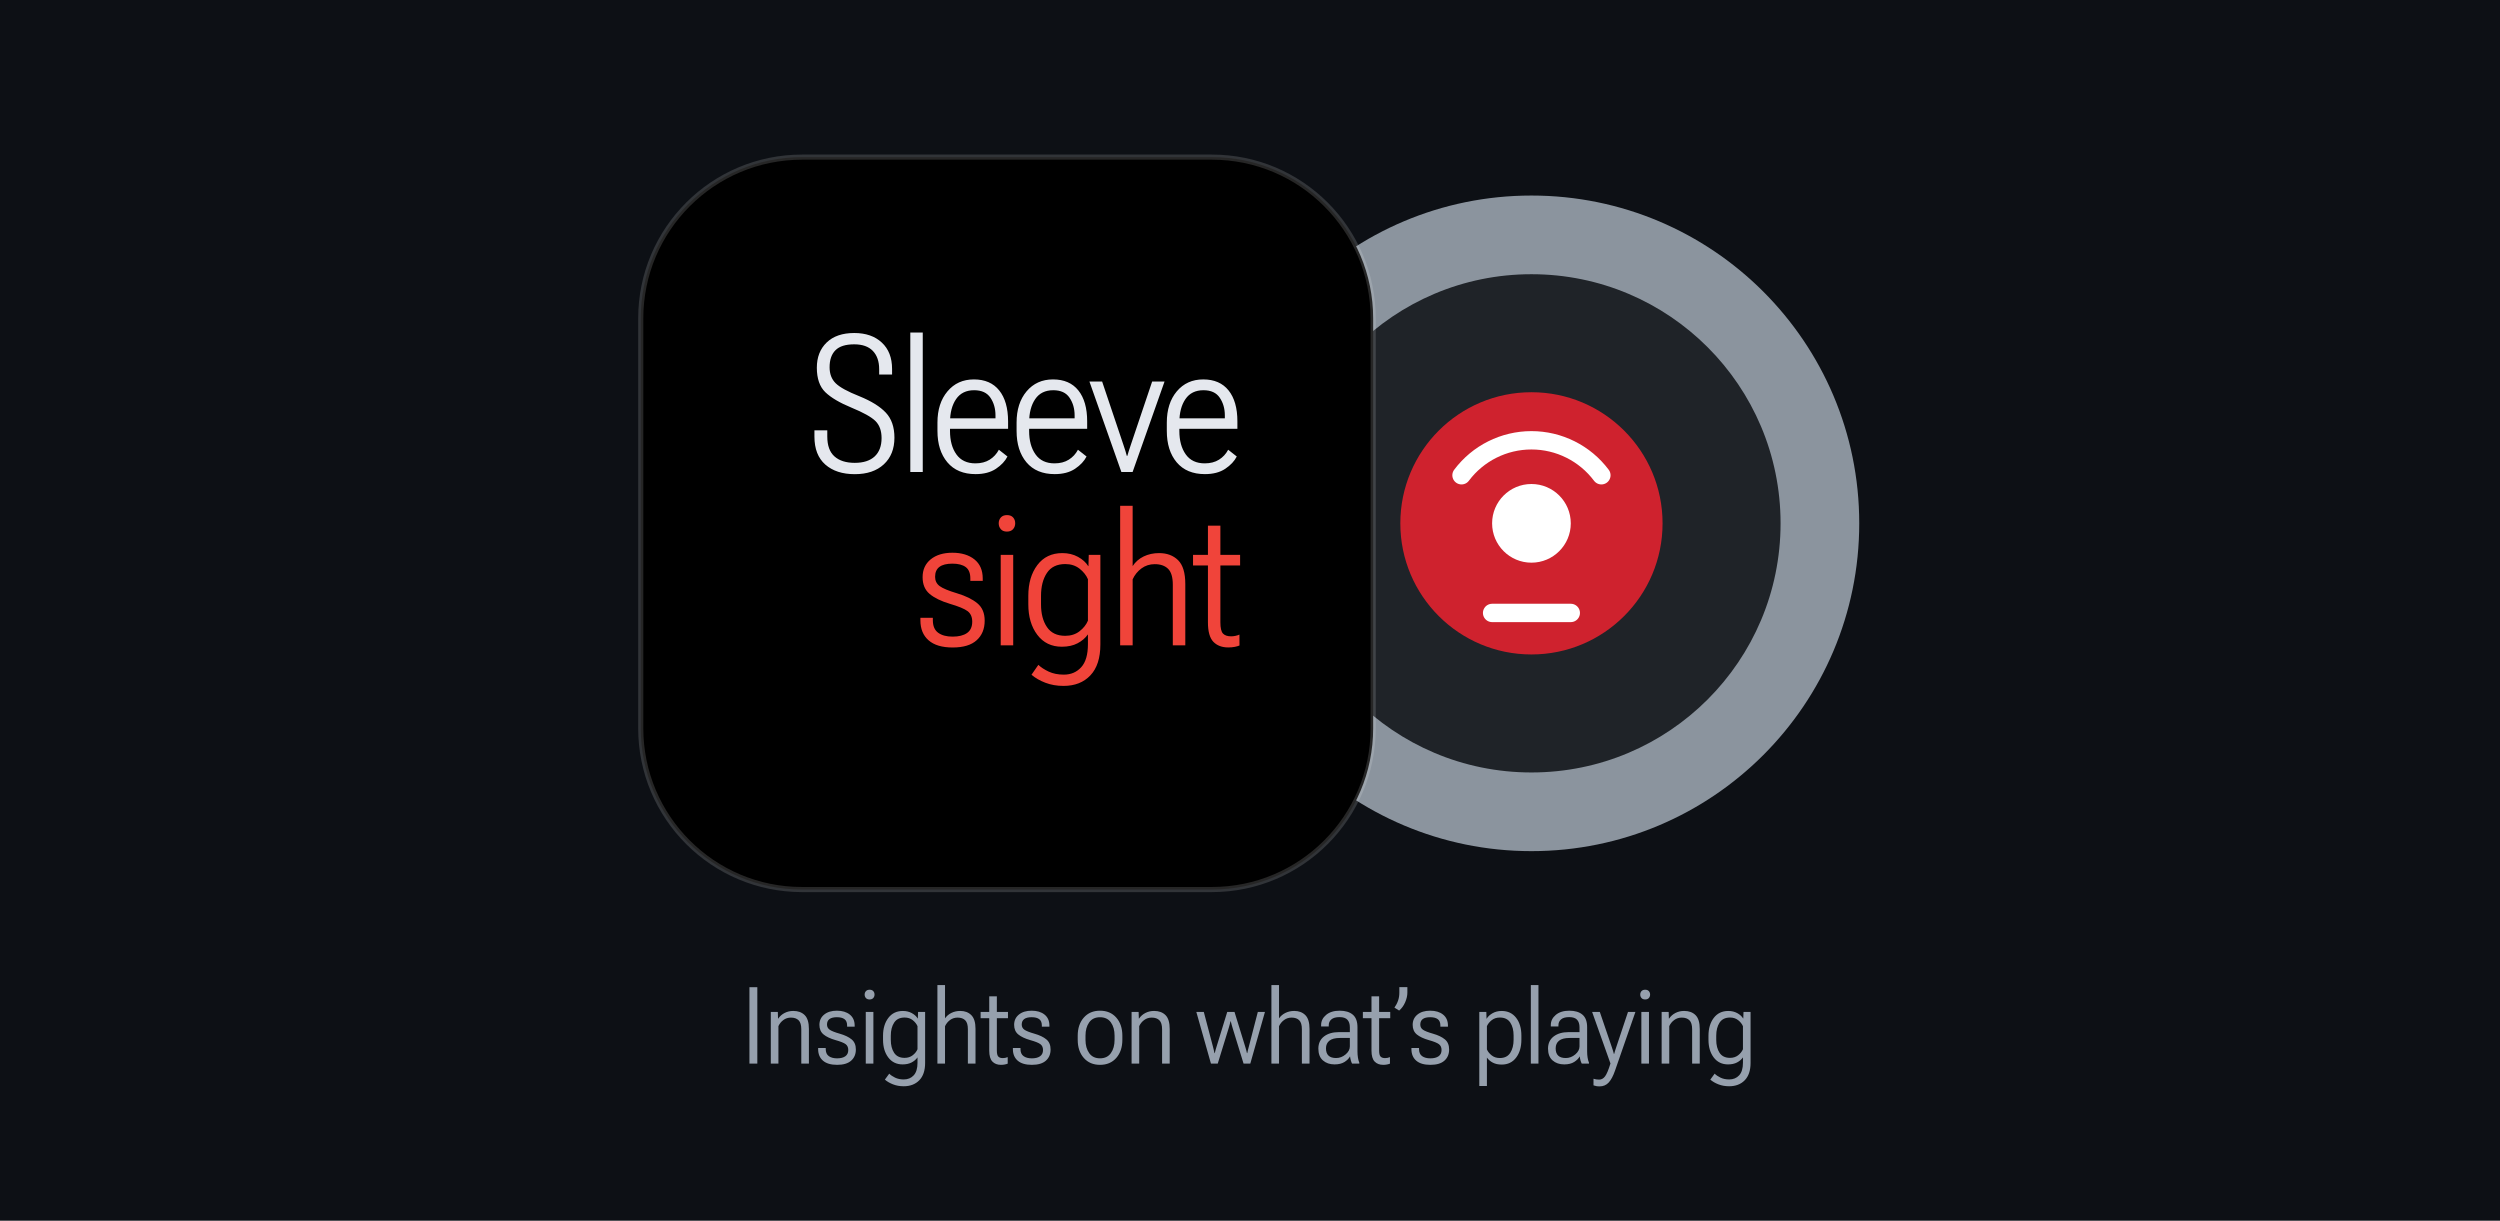
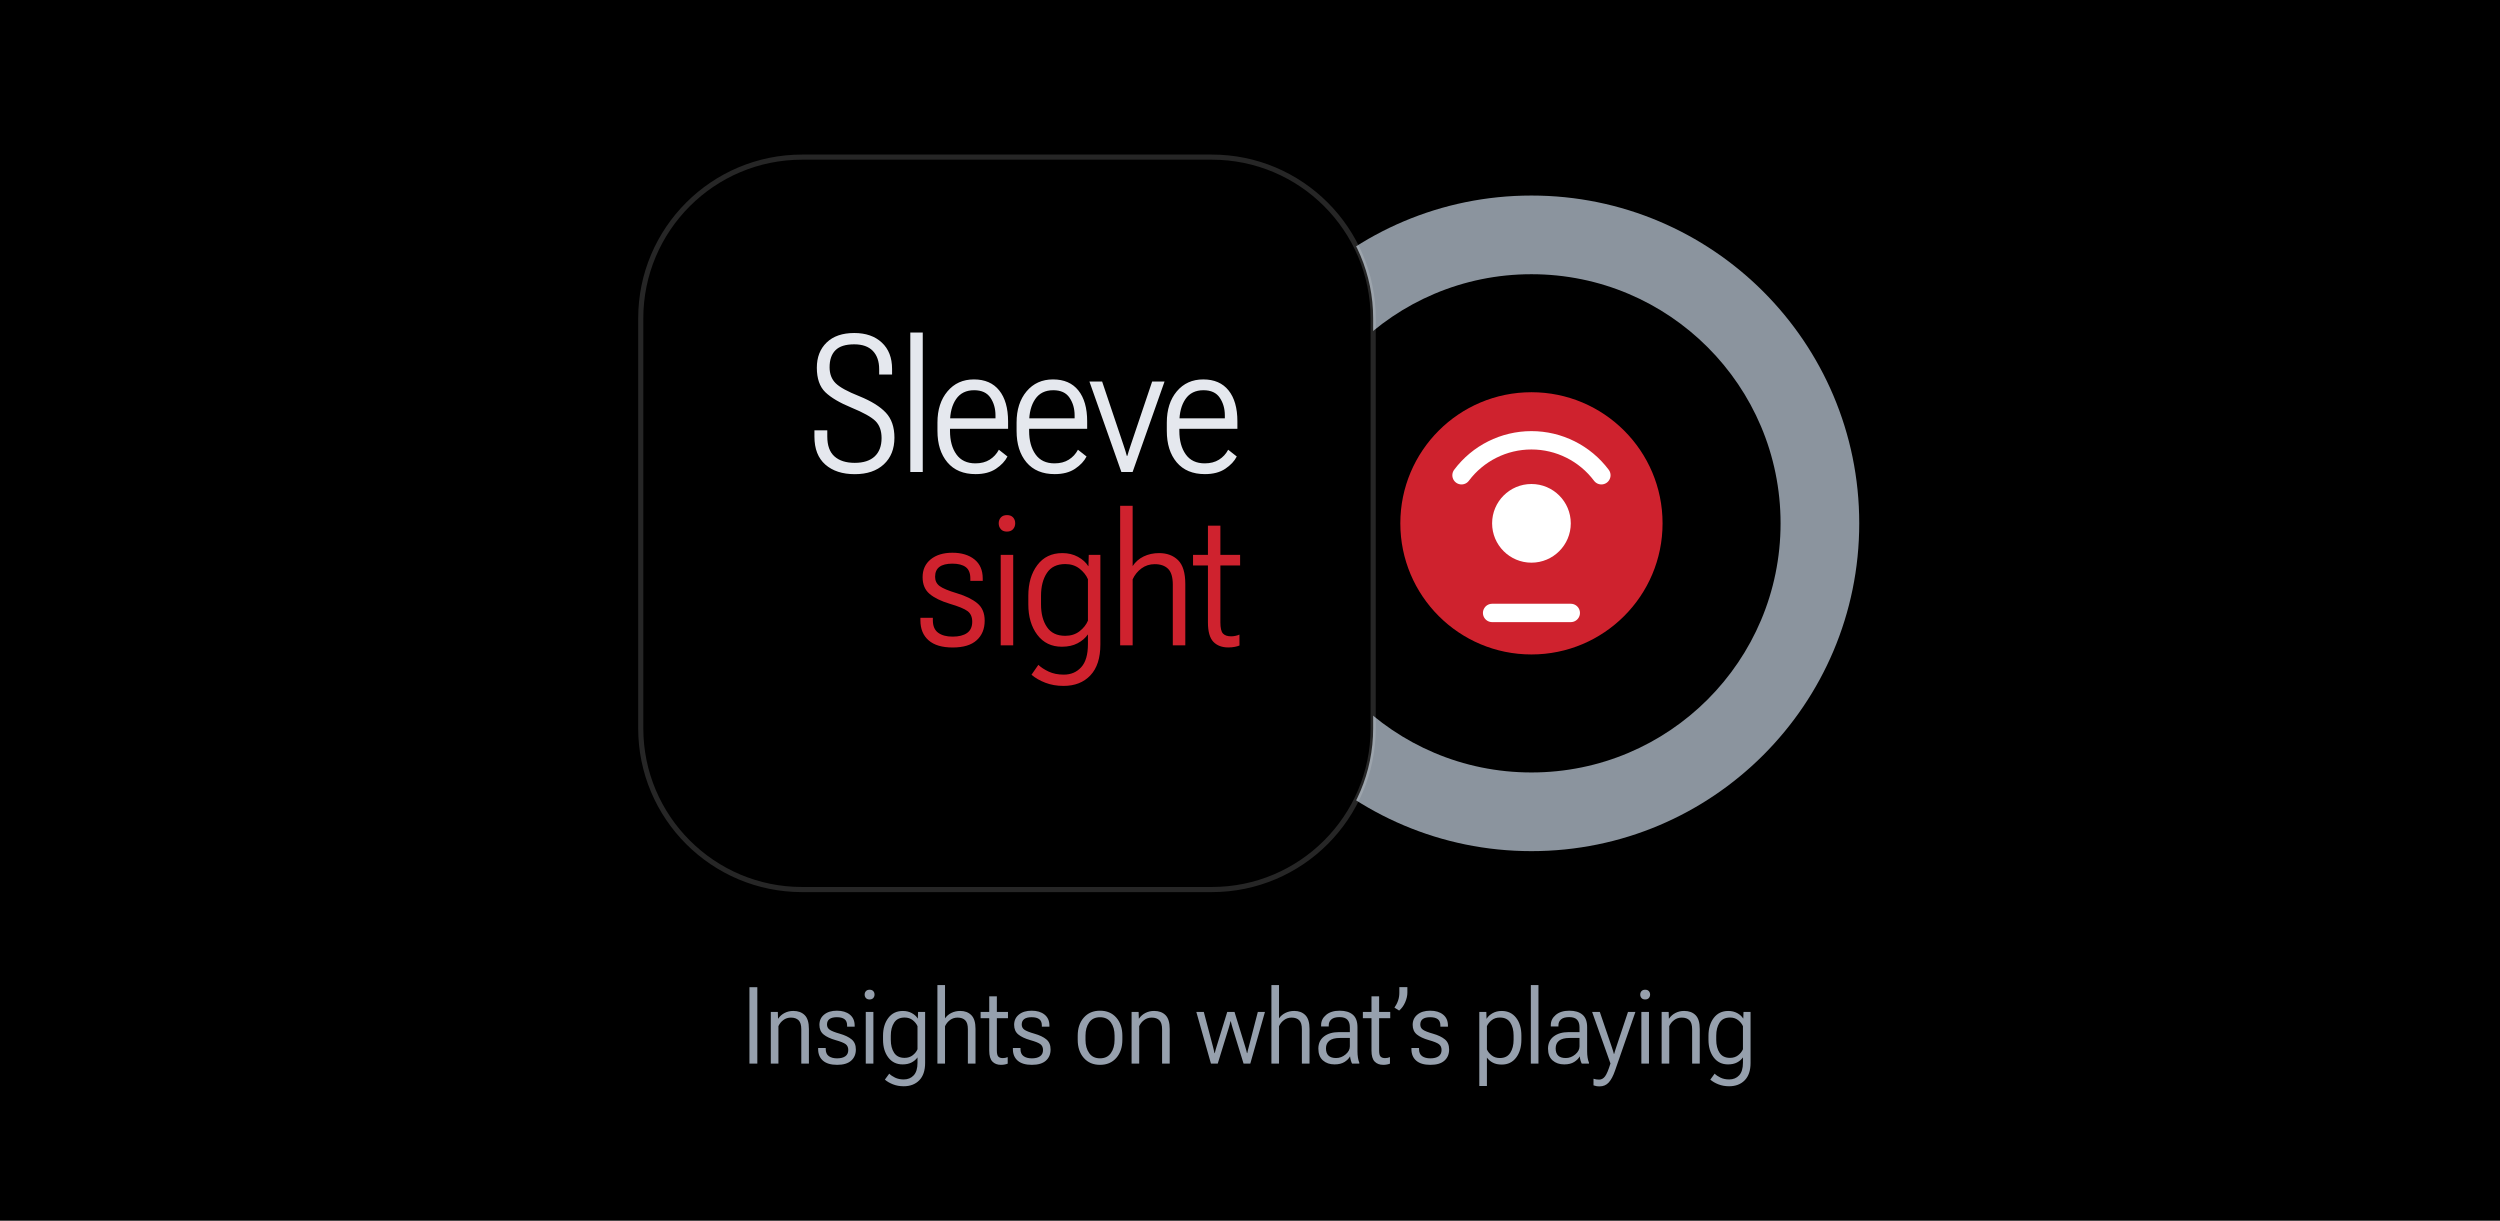
<svg xmlns="http://www.w3.org/2000/svg" viewBox="0 0 1024 500" width="1024" height="500">
-   <rect width="1024" height="500" fill="#0d1015" />
+   <rect width="1024" height="500" fill="#000" />
  <g transform="translate(627.28 214.36) scale(17.9021) translate(-16 -16)">
    <circle cx="16" cy="16" r="7.5" fill="#8b949e" />
-     <circle cx="16" cy="16" r="5.7" fill="#1f2328" />
+     <circle cx="16" cy="16" r="5.7" fill="#000" />
    <circle cx="16" cy="16" r="3" fill="#cf222e" />
    <path d="M14.4 14.9 A2 2 0 0 1 17.6 14.9" fill="none" stroke="#fff" stroke-width=".42" stroke-linecap="round" />
    <path d="M15.1 18.05 H16.9" fill="none" stroke="#fff" stroke-width=".42" stroke-linecap="round" />
    <circle cx="16" cy="16" r=".9" fill="#fff" />
  </g>
  <g transform="translate(412.45 214.36) scale(2.0979)">
    <rect x="-71.5" y="-71.5" width="143" height="143" rx="31.5" fill="#000" stroke="#ffffff26" />
    <path fill="#e5e8ee" d="M-37.59 -16.93Q-37.59 -13.34 -35.46 -11.47Q-33.33 -9.6 -29.71 -9.6Q-26.11 -9.6 -24.04 -11.52Q-21.97 -13.44 -21.97 -16.72Q-21.97 -19.82 -23.65 -21.61Q-25.33 -23.4 -28.8 -24.81Q-32.26 -26.18 -33.44 -27.35Q-34.63 -28.52 -34.63 -30.47Q-34.63 -32.66 -33.48 -33.8Q-32.34 -34.95 -29.82 -34.95Q-27.42 -34.95 -26.18 -33.66Q-24.95 -32.37 -24.95 -30.1V-29.05H-22.43V-30.14Q-22.43 -33.43 -24.43 -35.29Q-26.43 -37.16 -29.82 -37.16Q-33.28 -37.16 -35.2 -35.31Q-37.12 -33.46 -37.12 -30.38Q-37.12 -27.22 -35.47 -25.61Q-33.81 -24.01 -30.34 -22.58Q-26.89 -21.16 -25.68 -19.98Q-24.48 -18.79 -24.48 -16.64Q-24.48 -14.34 -25.82 -13.07Q-27.17 -11.81 -29.72 -11.81Q-32.26 -11.81 -33.67 -13.06Q-35.08 -14.31 -35.08 -16.95V-18.16H-37.59ZM-18.87 -10.02H-16.44V-37.26H-18.87ZM-13.57 -18.05Q-13.57 -14.21 -11.63 -11.91Q-9.69 -9.61 -6.12 -9.61Q-3.72 -9.61 -2.15 -10.65Q-0.58 -11.7 0.1 -13.05L-1.58 -14.37Q-2.23 -13.15 -3.37 -12.43Q-4.52 -11.71 -6.15 -11.71Q-8.62 -11.71 -9.87 -13.46Q-11.12 -15.21 -11.12 -18.02V-19.69Q-11.12 -22.53 -9.93 -24.26Q-8.74 -25.99 -6.41 -25.99Q-4.21 -25.99 -3.22 -24.52Q-2.24 -23.06 -2.24 -21.08V-20.5H-12.19V-18.46H0.22V-19.92Q0.21 -23.8 -1.51 -25.95Q-3.23 -28.1 -6.45 -28.1Q-9.66 -28.1 -11.61 -25.77Q-13.57 -23.45 -13.57 -19.67ZM1.88 -18.05Q1.88 -14.21 3.81 -11.91Q5.75 -9.61 9.32 -9.61Q11.73 -9.61 13.29 -10.65Q14.86 -11.7 15.54 -13.05L13.86 -14.37Q13.22 -13.15 12.07 -12.43Q10.93 -11.71 9.29 -11.71Q6.82 -11.71 5.58 -13.46Q4.33 -15.21 4.33 -18.02V-19.69Q4.33 -22.53 5.52 -24.26Q6.7 -25.99 9.04 -25.99Q11.24 -25.99 12.22 -24.52Q13.21 -23.06 13.21 -21.08V-20.5H3.26V-18.46H15.66V-19.92Q15.66 -23.8 13.94 -25.95Q12.22 -28.1 8.99 -28.1Q5.79 -28.1 3.83 -25.77Q1.88 -23.45 1.88 -19.67ZM16.1 -27.69 22.34 -10.02H24.53L30.77 -27.69H28.35L24.19 -15.35Q23.96 -14.69 23.78 -14.1Q23.59 -13.5 23.5 -13.17H23.4Q23.32 -13.5 23.14 -14.1Q22.96 -14.69 22.73 -15.35L18.58 -27.69ZM31.21 -18.05Q31.21 -14.21 33.14 -11.91Q35.08 -9.61 38.65 -9.61Q41.06 -9.61 42.62 -10.65Q44.19 -11.7 44.87 -13.05L43.19 -14.37Q42.55 -13.15 41.4 -12.43Q40.26 -11.71 38.62 -11.71Q36.15 -11.71 34.91 -13.46Q33.66 -15.21 33.66 -18.02V-19.69Q33.66 -22.53 34.85 -24.26Q36.03 -25.99 38.37 -25.99Q40.57 -25.99 41.55 -24.52Q42.54 -23.06 42.54 -21.08V-20.5H32.59V-18.46H44.99V-19.92Q44.99 -23.8 43.27 -25.95Q41.55 -28.1 38.32 -28.1Q35.12 -28.1 33.16 -25.77Q31.21 -23.45 31.21 -19.67Z" />
-     <path fill="#f0443a" d="M-16.9 18.44V18.93Q-16.9 21.44 -15.3 22.84Q-13.7 24.24 -10.6 24.24Q-7.47 24.24 -5.91 22.82Q-4.35 21.41 -4.35 19Q-4.35 16.78 -5.79 15.6Q-7.22 14.42 -9.75 13.66Q-12.25 12.91 -13.14 12.25Q-14.03 11.59 -14.03 10.44Q-14.03 9.13 -13.18 8.5Q-12.33 7.87 -10.65 7.87Q-8.95 7.87 -8.05 8.54Q-7.15 9.21 -7.15 10.75V11.23H-4.73V10.77Q-4.73 8.34 -6.35 7.04Q-7.98 5.74 -10.65 5.74Q-13.3 5.74 -14.89 7.03Q-16.47 8.32 -16.47 10.51Q-16.47 12.63 -15.1 13.78Q-13.74 14.93 -11.15 15.71Q-8.6 16.46 -7.69 17.14Q-6.78 17.83 -6.78 19.2Q-6.78 20.7 -7.79 21.41Q-8.8 22.12 -10.61 22.12Q-12.39 22.12 -13.43 21.36Q-14.47 20.61 -14.47 18.9V18.44ZM-1.22 23.82H1.22V6.15H-1.22ZM-1.61 -0.01Q-1.61 0.67 -1.2 1.14Q-0.79 1.61 -0.01 1.61Q0.77 1.61 1.19 1.14Q1.61 0.67 1.61 -0.01Q1.61 -0.7 1.2 -1.15Q0.79 -1.61 0.01 -1.61Q-0.77 -1.61 -1.19 -1.15Q-1.61 -0.68 -1.61 -0.01ZM4.79 29.56Q5.88 30.5 7.49 31.12Q9.1 31.74 11.05 31.74Q14.35 31.74 16.29 29.68Q18.24 27.62 18.24 23.64V6.15H15.97L15.91 8.36H15.87Q15.21 7.28 13.86 6.54Q12.52 5.81 10.82 5.81Q7.69 5.81 5.93 8.15Q4.17 10.49 4.17 14.14V15.8Q4.17 19.44 5.92 21.76Q7.68 24.09 10.72 24.09Q12.51 24.09 13.78 23.42Q15.05 22.76 15.81 21.68V23.59Q15.81 26.66 14.49 28.1Q13.18 29.54 11.1 29.54Q9.42 29.54 8.15 28.95Q6.88 28.35 6.13 27.63ZM6.65 15.82V14.16Q6.65 11.42 7.8 9.69Q8.95 7.95 11.39 7.95Q13.01 7.95 14.16 8.84Q15.31 9.74 15.81 10.91V19Q15.32 20.18 14.17 21.07Q13.03 21.96 11.38 21.96Q8.96 21.96 7.81 20.25Q6.65 18.55 6.65 15.82ZM22.1 23.82H24.54V10.93Q25.13 9.64 26.26 8.8Q27.39 7.97 28.85 7.97Q30.54 7.97 31.46 8.88Q32.38 9.79 32.38 11.97V23.82H34.82V11.84Q34.82 8.6 33.42 7.2Q32.01 5.81 29.7 5.81Q28.04 5.81 26.68 6.47Q25.32 7.14 24.54 8.35V-3.42H22.1ZM36.33 8.22H45.52V6.15H36.33ZM39.24 19.35Q39.24 22.02 40.3 23.13Q41.37 24.23 43.2 24.23Q43.89 24.23 44.46 24.12Q45.03 24.01 45.4 23.85L45.39 21.72Q45.01 21.89 44.6 21.97Q44.19 22.06 43.76 22.06Q42.69 22.06 42.18 21.52Q41.67 20.98 41.67 19.32V0.46H39.24V6.88V7.21Z" />
+     <path fill="#cf222e" d="M-16.9 18.44V18.93Q-16.9 21.44 -15.3 22.84Q-13.7 24.24 -10.6 24.24Q-7.47 24.24 -5.91 22.82Q-4.35 21.41 -4.35 19Q-4.35 16.78 -5.79 15.6Q-7.22 14.42 -9.75 13.66Q-12.25 12.91 -13.14 12.25Q-14.03 11.59 -14.03 10.44Q-14.03 9.13 -13.18 8.5Q-12.33 7.87 -10.65 7.87Q-8.95 7.87 -8.05 8.54Q-7.15 9.21 -7.15 10.75V11.23H-4.73V10.77Q-4.73 8.34 -6.35 7.04Q-7.98 5.74 -10.65 5.74Q-13.3 5.74 -14.89 7.03Q-16.47 8.32 -16.47 10.51Q-16.47 12.63 -15.1 13.78Q-13.74 14.93 -11.15 15.71Q-8.6 16.46 -7.69 17.14Q-6.78 17.83 -6.78 19.2Q-6.78 20.7 -7.79 21.41Q-8.8 22.12 -10.61 22.12Q-12.39 22.12 -13.43 21.36Q-14.47 20.61 -14.47 18.9V18.44ZM-1.22 23.82H1.22V6.15H-1.22ZM-1.61 -0.01Q-1.61 0.67 -1.2 1.14Q-0.79 1.61 -0.01 1.61Q0.77 1.61 1.19 1.14Q1.61 0.67 1.61 -0.01Q1.61 -0.7 1.2 -1.15Q0.79 -1.61 0.01 -1.61Q-0.77 -1.61 -1.19 -1.15Q-1.61 -0.68 -1.61 -0.01ZM4.79 29.56Q5.88 30.5 7.49 31.12Q9.1 31.74 11.05 31.74Q14.35 31.74 16.29 29.68Q18.24 27.62 18.24 23.64V6.15H15.97L15.91 8.36H15.87Q15.21 7.28 13.86 6.54Q12.52 5.81 10.82 5.81Q7.69 5.81 5.93 8.15Q4.17 10.49 4.17 14.14V15.8Q4.17 19.44 5.92 21.76Q7.68 24.09 10.72 24.09Q12.51 24.09 13.78 23.42Q15.05 22.76 15.81 21.68V23.59Q15.81 26.66 14.49 28.1Q13.18 29.54 11.1 29.54Q9.42 29.54 8.15 28.95Q6.88 28.35 6.13 27.63ZM6.65 15.82V14.16Q6.65 11.42 7.8 9.69Q8.95 7.95 11.39 7.95Q13.01 7.95 14.16 8.84Q15.31 9.74 15.81 10.91V19Q15.32 20.18 14.17 21.07Q13.03 21.96 11.38 21.96Q8.96 21.96 7.81 20.25Q6.65 18.55 6.65 15.82ZM22.1 23.82H24.54V10.93Q25.13 9.64 26.26 8.8Q27.39 7.97 28.85 7.97Q30.54 7.97 31.46 8.88Q32.38 9.79 32.38 11.97V23.82H34.82V11.84Q34.82 8.6 33.42 7.2Q32.01 5.81 29.7 5.81Q28.04 5.81 26.68 6.47Q25.32 7.14 24.54 8.35V-3.42H22.1ZM36.33 8.22H45.52V6.15H36.33ZM39.24 19.35Q39.24 22.02 40.3 23.13Q41.37 24.23 43.2 24.23Q43.89 24.23 44.46 24.12Q45.03 24.01 45.4 23.85L45.39 21.72Q45.01 21.89 44.6 21.97Q44.19 22.06 43.76 22.06Q42.69 22.06 42.18 21.52Q41.67 20.98 41.67 19.32V0.46H39.24V6.88V7.21Z" />
  </g>
  <path fill="#96a0ad" transform="translate(303.74 435.64)" d="M3.23 0H6.46V-31.28H3.23ZM11.98 0H15.1V-15.34Q15.82 -16.88 17.15 -17.85Q18.48 -18.83 20.23 -18.83Q22.26 -18.83 23.37 -17.73Q24.47 -16.64 24.47 -14.04V0H27.59V-14.15Q27.59 -18.14 25.86 -19.85Q24.13 -21.56 21.21 -21.56Q19.25 -21.56 17.65 -20.74Q16.05 -19.93 15.02 -18.42H14.94L14.86 -21.14H11.98ZM31.37 -6.39V-5.92Q31.37 -2.9 33.35 -1.19Q35.32 0.52 39.15 0.52Q42.98 0.52 44.9 -1.2Q46.82 -2.91 46.82 -5.78Q46.82 -8.48 45.08 -9.91Q43.33 -11.35 40.23 -12.23Q37.16 -13.11 36.08 -13.88Q35 -14.65 35 -15.99Q35 -17.46 36.01 -18.23Q37.02 -18.99 39.06 -18.99Q41.12 -18.99 42.18 -18.18Q43.24 -17.37 43.24 -15.6V-15.12H46.33V-15.56Q46.33 -18.47 44.34 -20.07Q42.34 -21.66 39.05 -21.66Q35.79 -21.66 33.84 -20.07Q31.89 -18.49 31.89 -15.86Q31.89 -13.32 33.6 -11.92Q35.31 -10.52 38.47 -9.62Q41.58 -8.75 42.65 -7.94Q43.71 -7.13 43.71 -5.55Q43.71 -3.85 42.5 -2.99Q41.29 -2.14 39.14 -2.14Q37.01 -2.14 35.74 -3.05Q34.48 -3.96 34.48 -5.95V-6.39ZM50.88 0H54V-21.14H50.88ZM50.42 -28.26Q50.42 -27.42 50.94 -26.84Q51.46 -26.26 52.44 -26.26Q53.42 -26.26 53.94 -26.84Q54.47 -27.42 54.47 -28.26Q54.47 -29.11 53.95 -29.68Q53.43 -30.25 52.45 -30.25Q51.47 -30.25 50.95 -29.68Q50.42 -29.1 50.42 -28.26ZM58.7 6.57Q60.05 7.74 62.04 8.51Q64.02 9.29 66.41 9.29Q70.4 9.29 72.79 6.85Q75.19 4.41 75.19 -0.27V-21.14H72.3L72.21 -18.49H72.14Q71.35 -19.78 69.74 -20.67Q68.13 -21.55 66.07 -21.55Q62.28 -21.55 60.12 -18.7Q57.95 -15.84 57.95 -11.4V-9.77Q57.95 -5.33 60.1 -2.5Q62.26 0.34 65.97 0.34Q68.12 0.34 69.64 -0.45Q71.16 -1.24 72.07 -2.53V-0.31Q72.07 3.14 70.51 4.82Q68.95 6.5 66.43 6.5Q64.43 6.5 62.9 5.77Q61.37 5.03 60.49 4.13ZM61.13 -9.72V-11.41Q61.13 -14.68 62.5 -16.77Q63.87 -18.86 66.79 -18.86Q68.74 -18.86 70.1 -17.79Q71.47 -16.71 72.07 -15.32V-5.88Q71.49 -4.48 70.11 -3.41Q68.74 -2.34 66.78 -2.34Q63.87 -2.34 62.5 -4.4Q61.13 -6.47 61.13 -9.72ZM80.22 0H83.34V-15.31Q84.05 -16.84 85.39 -17.84Q86.74 -18.83 88.5 -18.83Q90.51 -18.83 91.61 -17.74Q92.7 -16.66 92.7 -14.09V0H95.83V-14.2Q95.83 -18.14 94.1 -19.85Q92.38 -21.56 89.59 -21.56Q87.59 -21.56 85.95 -20.75Q84.31 -19.94 83.34 -18.52V-32.15H80.22ZM97.92 -18.58H109.13V-21.14H97.92ZM101.45 -5.32Q101.45 -2.17 102.75 -0.82Q104.04 0.52 106.26 0.52Q107.12 0.52 107.84 0.37Q108.56 0.23 109.02 0.02L109.01 -2.65Q108.53 -2.44 108.03 -2.34Q107.54 -2.24 107.01 -2.24Q105.76 -2.24 105.17 -2.87Q104.57 -3.5 104.57 -5.34V-27.54H101.45V-20.21V-19.76ZM111.14 -6.39V-5.92Q111.14 -2.9 113.11 -1.19Q115.08 0.52 118.91 0.52Q122.74 0.52 124.66 -1.2Q126.58 -2.91 126.58 -5.78Q126.58 -8.48 124.84 -9.91Q123.1 -11.35 119.99 -12.23Q116.92 -13.11 115.84 -13.88Q114.76 -14.65 114.76 -15.99Q114.76 -17.46 115.77 -18.23Q116.78 -18.99 118.82 -18.99Q120.88 -18.99 121.94 -18.18Q123 -17.37 123 -15.6V-15.12H126.1V-15.56Q126.1 -18.47 124.1 -20.07Q122.11 -21.66 118.82 -21.66Q115.55 -21.66 113.6 -20.07Q111.65 -18.49 111.65 -15.86Q111.65 -13.32 113.36 -11.92Q115.07 -10.52 118.23 -9.62Q121.35 -8.75 122.41 -7.94Q123.48 -7.13 123.48 -5.55Q123.48 -3.85 122.26 -2.99Q121.05 -2.14 118.9 -2.14Q116.77 -2.14 115.51 -3.05Q114.25 -3.96 114.25 -5.95V-6.39ZM137.69 -9.77Q137.69 -5.14 140.18 -2.31Q142.66 0.52 146.83 0.52Q151 0.52 153.49 -2.31Q155.98 -5.14 155.98 -9.77V-11.39Q155.98 -16 153.49 -18.83Q151 -21.66 146.83 -21.66Q142.67 -21.66 140.18 -18.83Q137.69 -16 137.69 -11.39ZM140.88 -11.42Q140.88 -14.74 142.38 -16.86Q143.88 -18.98 146.82 -18.98Q149.78 -18.98 151.28 -16.86Q152.79 -14.75 152.79 -11.42V-9.73Q152.79 -6.42 151.28 -4.29Q149.77 -2.15 146.82 -2.15Q143.9 -2.15 142.39 -4.29Q140.88 -6.42 140.88 -9.72ZM159.76 0H162.88V-15.34Q163.6 -16.88 164.93 -17.85Q166.27 -18.83 168.02 -18.83Q170.05 -18.83 171.15 -17.73Q172.25 -16.64 172.25 -14.04V0H175.37V-14.15Q175.37 -18.14 173.65 -19.85Q171.92 -21.56 168.99 -21.56Q167.04 -21.56 165.43 -20.74Q163.83 -19.93 162.8 -18.42H162.73L162.64 -21.14H159.76ZM186.28 -21.14 192.26 0H195.05L199.54 -14.57Q199.75 -15.25 199.93 -15.94Q200.11 -16.63 200.28 -17.32H200.39Q200.55 -16.63 200.74 -15.94Q200.93 -15.24 201.14 -14.57L205.62 0H208.39L214.38 -21.14H211.46L207.78 -6.93Q207.58 -6.18 207.42 -5.54Q207.27 -4.89 207.14 -4.28H207.01Q206.88 -4.88 206.72 -5.5Q206.55 -6.13 206.3 -6.93L201.92 -21.14H198.93L194.56 -6.92Q194.31 -6.13 194.14 -5.52Q193.97 -4.91 193.84 -4.28H193.71Q193.59 -4.91 193.44 -5.52Q193.3 -6.13 193.09 -6.92L189.34 -21.14ZM217.03 0H220.15V-15.31Q220.86 -16.84 222.21 -17.84Q223.56 -18.83 225.32 -18.83Q227.33 -18.83 228.42 -17.74Q229.51 -16.66 229.51 -14.09V0H232.64V-14.2Q232.64 -18.14 230.92 -19.85Q229.19 -21.56 226.41 -21.56Q224.4 -21.56 222.76 -20.75Q221.12 -19.94 220.15 -18.52V-32.15H217.03ZM236.26 -6.12Q236.26 -2.94 238.12 -1.3Q239.98 0.34 242.89 0.34Q245.37 0.34 246.96 -0.65Q248.55 -1.65 249.24 -2.96Q249.33 -2.14 249.55 -1.33Q249.77 -0.52 250.06 0H253.04V-0.34Q252.66 -1.25 252.47 -2.44Q252.28 -3.64 252.28 -5.01V-14.87Q252.28 -18.41 250.37 -20.03Q248.46 -21.66 245 -21.66Q241.48 -21.66 239.44 -19.94Q237.39 -18.22 237.39 -15.79V-15.21H240.51V-15.7Q240.51 -17.16 241.59 -18.09Q242.67 -19.03 244.93 -19.03Q247.22 -19.03 248.19 -17.92Q249.16 -16.82 249.16 -14.88V-12.88H244.65Q240.9 -12.88 238.58 -11.11Q236.26 -9.33 236.26 -6.12ZM239.38 -6.23Q239.38 -8.27 240.79 -9.38Q242.2 -10.49 245.04 -10.49H249.16V-7.05Q249.16 -5.22 247.42 -3.75Q245.67 -2.27 243.53 -2.27Q241.46 -2.27 240.42 -3.26Q239.38 -4.24 239.38 -6.23ZM254.49 -18.58H265.7V-21.14H254.49ZM258.02 -5.32Q258.02 -2.17 259.32 -0.82Q260.61 0.52 262.83 0.52Q263.7 0.52 264.41 0.37Q265.13 0.23 265.59 0.02L265.58 -2.65Q265.1 -2.44 264.6 -2.34Q264.11 -2.24 263.58 -2.24Q262.33 -2.24 261.74 -2.87Q261.15 -3.5 261.15 -5.34V-27.54H258.02V-20.21V-19.76ZM272.72 -31.3H269.43V-29.02Q269.43 -27.32 268.92 -25.82Q268.41 -24.31 267.42 -22.92L269.35 -21.71Q270.89 -22.99 271.81 -25.09Q272.72 -27.19 272.72 -29.08ZM274.38 -6.39V-5.92Q274.38 -2.9 276.35 -1.19Q278.32 0.52 282.15 0.52Q285.99 0.52 287.9 -1.2Q289.82 -2.91 289.82 -5.78Q289.82 -8.48 288.08 -9.91Q286.34 -11.35 283.24 -12.23Q280.16 -13.11 279.08 -13.88Q278.01 -14.65 278.01 -15.99Q278.01 -17.46 279.01 -18.23Q280.02 -18.99 282.06 -18.99Q284.12 -18.99 285.18 -18.18Q286.24 -17.37 286.24 -15.6V-15.12H289.34V-15.56Q289.34 -18.47 287.34 -20.07Q285.35 -21.66 282.06 -21.66Q278.79 -21.66 276.84 -20.07Q274.89 -18.49 274.89 -15.86Q274.89 -13.32 276.6 -11.92Q278.32 -10.52 281.47 -9.62Q284.59 -8.75 285.65 -7.94Q286.72 -7.13 286.72 -5.55Q286.72 -3.85 285.5 -2.99Q284.29 -2.14 282.14 -2.14Q280.01 -2.14 278.75 -3.05Q277.49 -3.96 277.49 -5.95V-6.39ZM302.18 9.19H305.3V-2.45Q306.23 -1.15 307.74 -0.37Q309.25 0.41 311.36 0.41Q315.1 0.41 317.26 -2.43Q319.42 -5.27 319.42 -9.81V-11.45Q319.42 -15.97 317.26 -18.76Q315.09 -21.55 311.35 -21.55Q309.24 -21.55 307.61 -20.63Q305.98 -19.71 305.21 -18.4H305.14L305.06 -21.14H302.18ZM305.3 -5.79V-15.33Q305.91 -16.72 307.28 -17.79Q308.65 -18.86 310.6 -18.86Q313.5 -18.86 314.86 -16.8Q316.23 -14.74 316.23 -11.46V-9.78Q316.23 -6.52 314.86 -4.39Q313.49 -2.27 310.59 -2.27Q308.61 -2.27 307.26 -3.35Q305.9 -4.42 305.3 -5.79ZM323.29 0H326.41V-32.15H323.29ZM330.33 -6.12Q330.33 -2.94 332.19 -1.3Q334.05 0.34 336.97 0.34Q339.44 0.34 341.03 -0.65Q342.62 -1.65 343.32 -2.96Q343.4 -2.14 343.62 -1.33Q343.85 -0.52 344.14 0H347.11V-0.34Q346.73 -1.25 346.54 -2.44Q346.35 -3.64 346.35 -5.01V-14.87Q346.35 -18.41 344.44 -20.03Q342.53 -21.66 339.07 -21.66Q335.56 -21.66 333.51 -19.94Q331.47 -18.22 331.47 -15.79V-15.21H334.59V-15.7Q334.59 -17.16 335.66 -18.09Q336.74 -19.03 339.01 -19.03Q341.29 -19.03 342.26 -17.92Q343.23 -16.82 343.23 -14.88V-12.88H338.72Q334.98 -12.88 332.65 -11.11Q330.33 -9.33 330.33 -6.12ZM333.46 -6.23Q333.46 -8.27 334.86 -9.38Q336.27 -10.49 339.11 -10.49H343.23V-7.05Q343.23 -5.22 341.49 -3.75Q339.74 -2.27 337.6 -2.27Q335.53 -2.27 334.49 -3.26Q333.46 -4.24 333.46 -6.23ZM348.96 8.92Q349.51 9.12 350.1 9.23Q350.69 9.34 351.47 9.34Q353.74 9.34 355.2 7.74Q356.65 6.15 357.78 2.88L366.12 -21.14H363.08L358.25 -6.65Q357.98 -5.86 357.78 -5.21Q357.58 -4.56 357.42 -3.96H357.31Q357.16 -4.56 356.96 -5.21Q356.77 -5.86 356.49 -6.64L351.55 -21.14H348.4L355.9 -0.05L355.9 -0.02Q354.69 3.91 353.69 5.24Q352.68 6.58 351.25 6.57Q350.67 6.57 350.07 6.48Q349.48 6.39 348.96 6.21ZM368.56 0H371.68V-21.14H368.56ZM368.1 -28.26Q368.1 -27.42 368.62 -26.84Q369.14 -26.26 370.12 -26.26Q371.1 -26.26 371.62 -26.84Q372.14 -27.42 372.14 -28.26Q372.14 -29.11 371.62 -29.68Q371.11 -30.25 370.13 -30.25Q369.15 -30.25 368.62 -29.68Q368.1 -29.1 368.1 -28.26ZM376.87 0H379.99V-15.34Q380.7 -16.88 382.04 -17.85Q383.37 -18.83 385.12 -18.83Q387.15 -18.83 388.26 -17.73Q389.36 -16.64 389.36 -14.04V0H392.48V-14.15Q392.48 -18.14 390.75 -19.85Q389.02 -21.56 386.1 -21.56Q384.14 -21.56 382.54 -20.74Q380.94 -19.93 379.91 -18.42H379.83L379.75 -21.14H376.87ZM396.8 6.57Q398.15 7.74 400.13 8.51Q402.12 9.29 404.51 9.29Q408.5 9.29 410.89 6.85Q413.29 4.41 413.29 -0.27V-21.14H410.4L410.31 -18.49H410.24Q409.45 -19.78 407.84 -20.67Q406.23 -21.55 404.17 -21.55Q400.38 -21.55 398.21 -18.7Q396.05 -15.84 396.05 -11.4V-9.77Q396.05 -5.33 398.2 -2.5Q400.36 0.34 404.07 0.34Q406.22 0.34 407.74 -0.45Q409.26 -1.24 410.17 -2.53V-0.31Q410.17 3.14 408.61 4.82Q407.05 6.5 404.53 6.5Q402.53 6.5 401 5.77Q399.47 5.03 398.58 4.13ZM399.23 -9.72V-11.41Q399.23 -14.68 400.6 -16.77Q401.97 -18.86 404.89 -18.86Q406.83 -18.86 408.2 -17.79Q409.57 -16.71 410.17 -15.32V-5.88Q409.58 -4.48 408.21 -3.41Q406.84 -2.34 404.87 -2.34Q401.97 -2.34 400.6 -4.4Q399.23 -6.47 399.23 -9.72Z" />
</svg>
